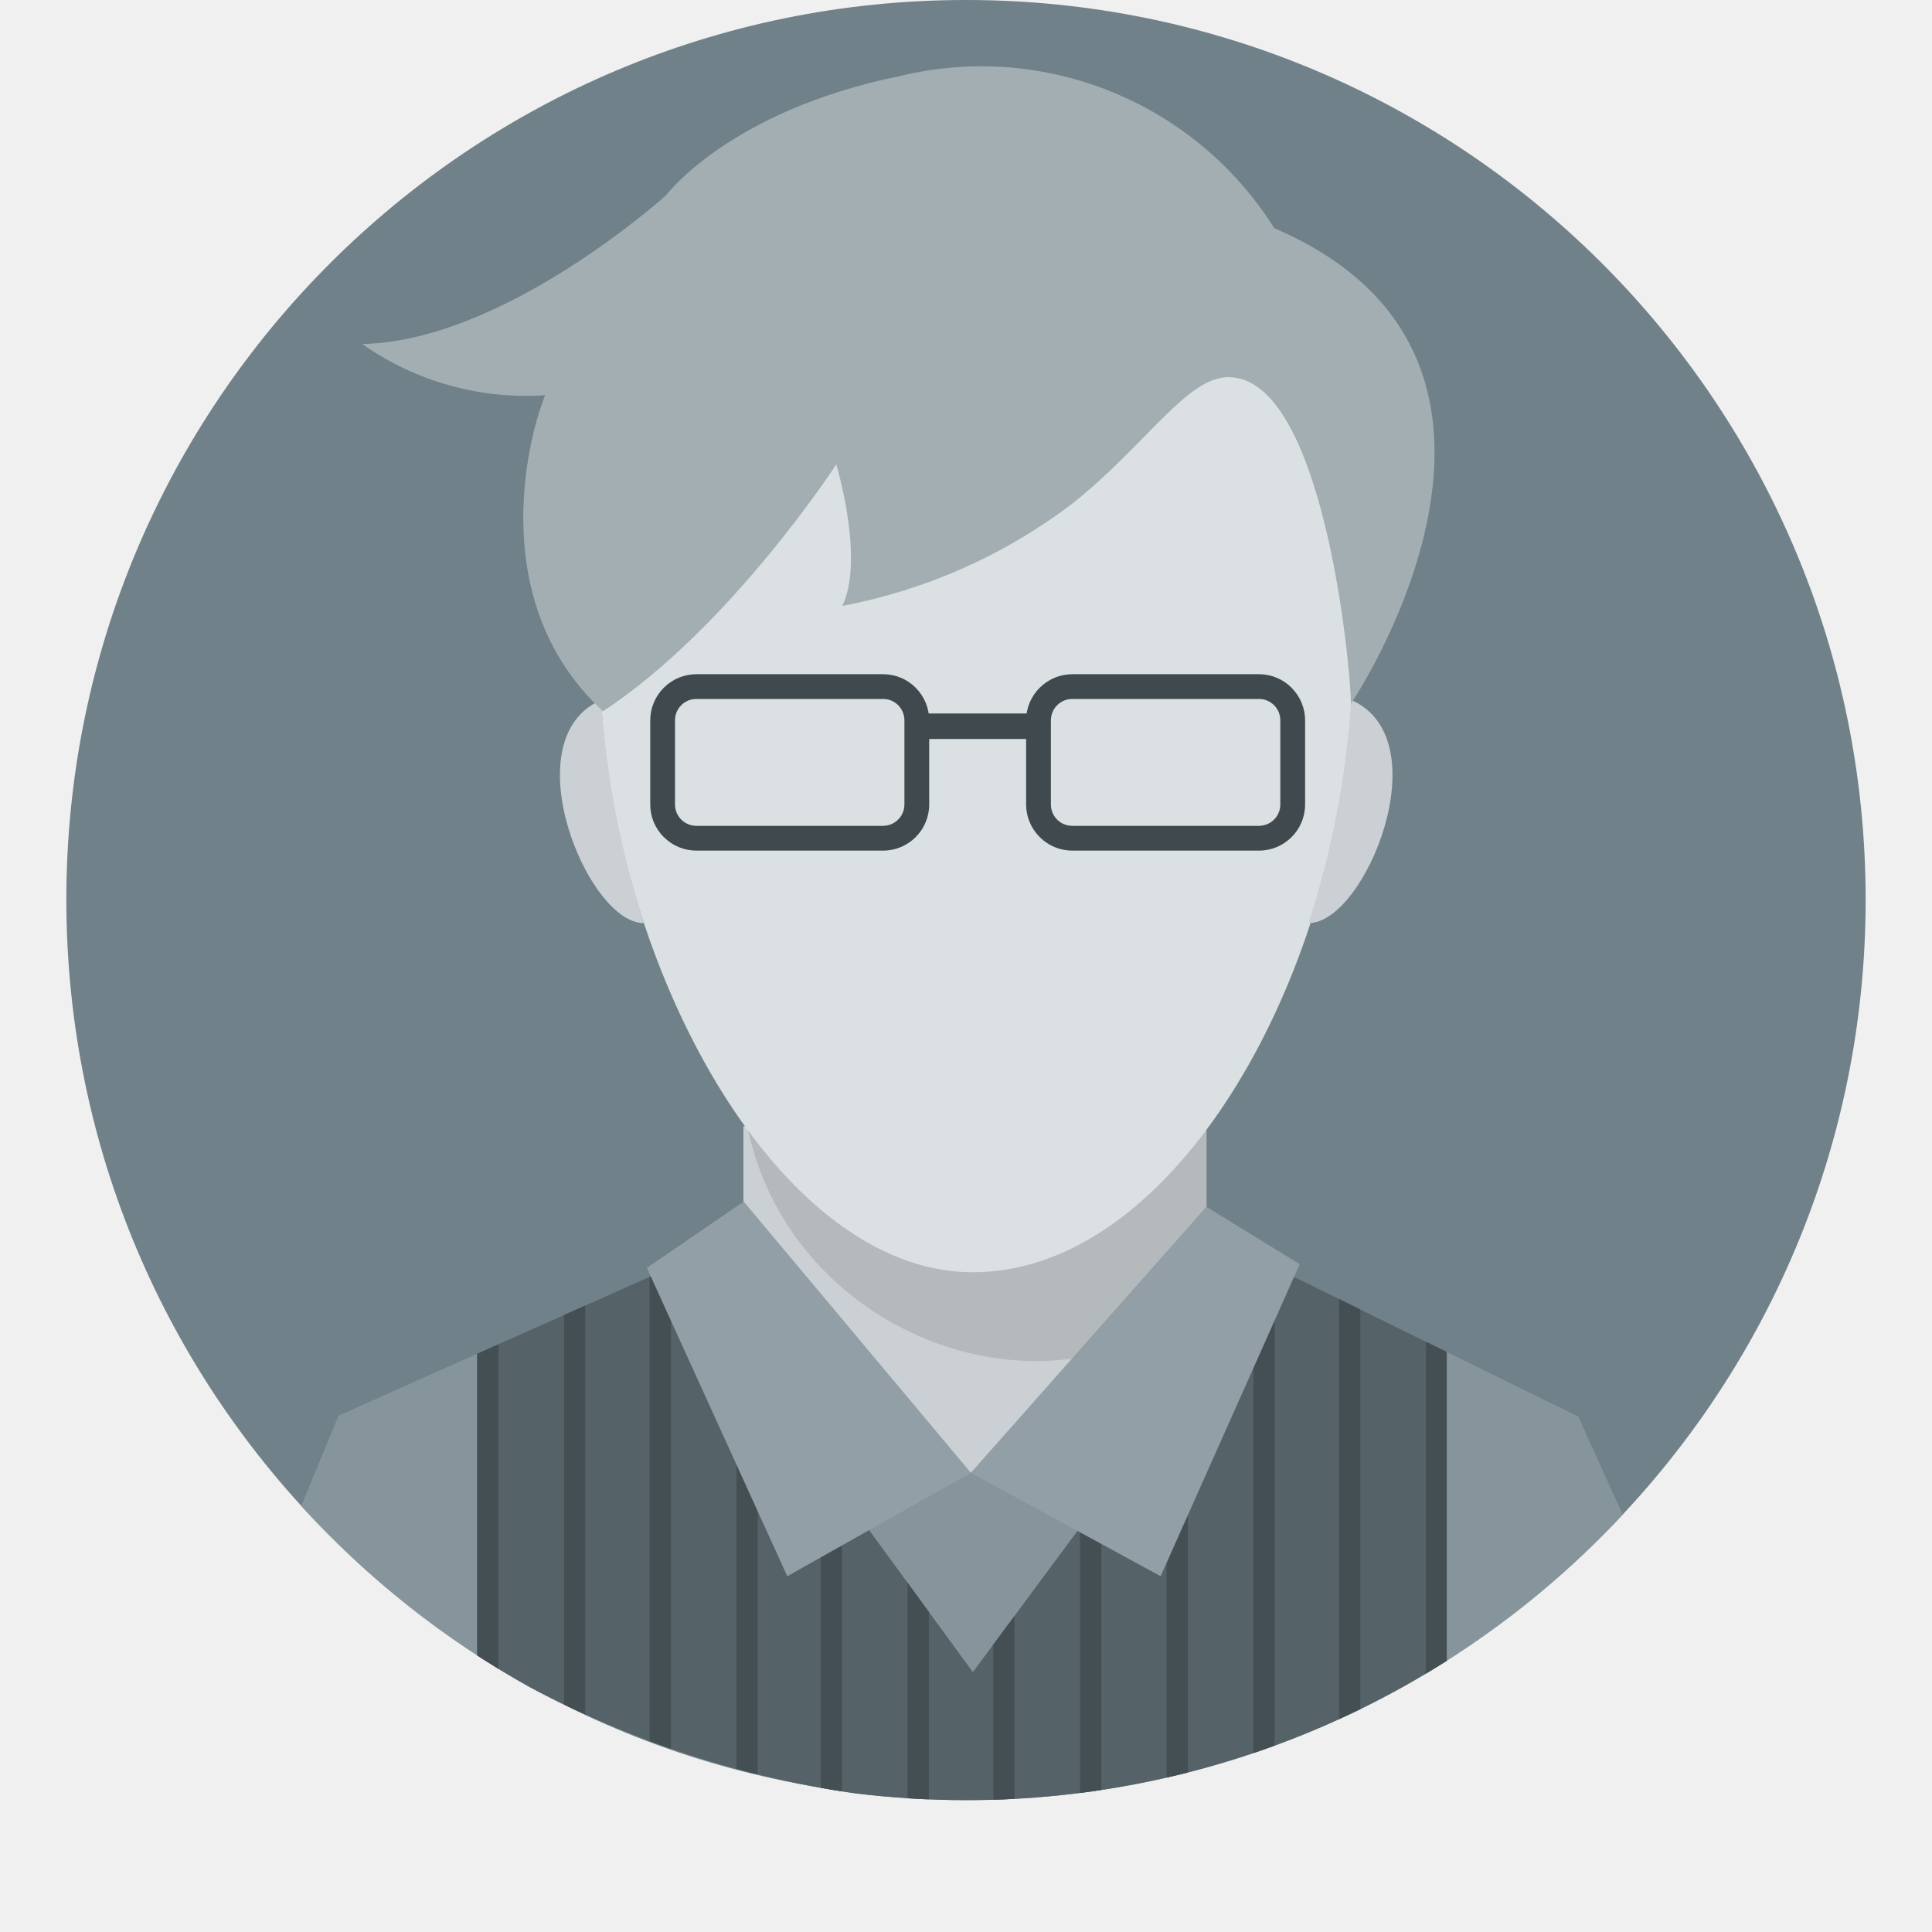
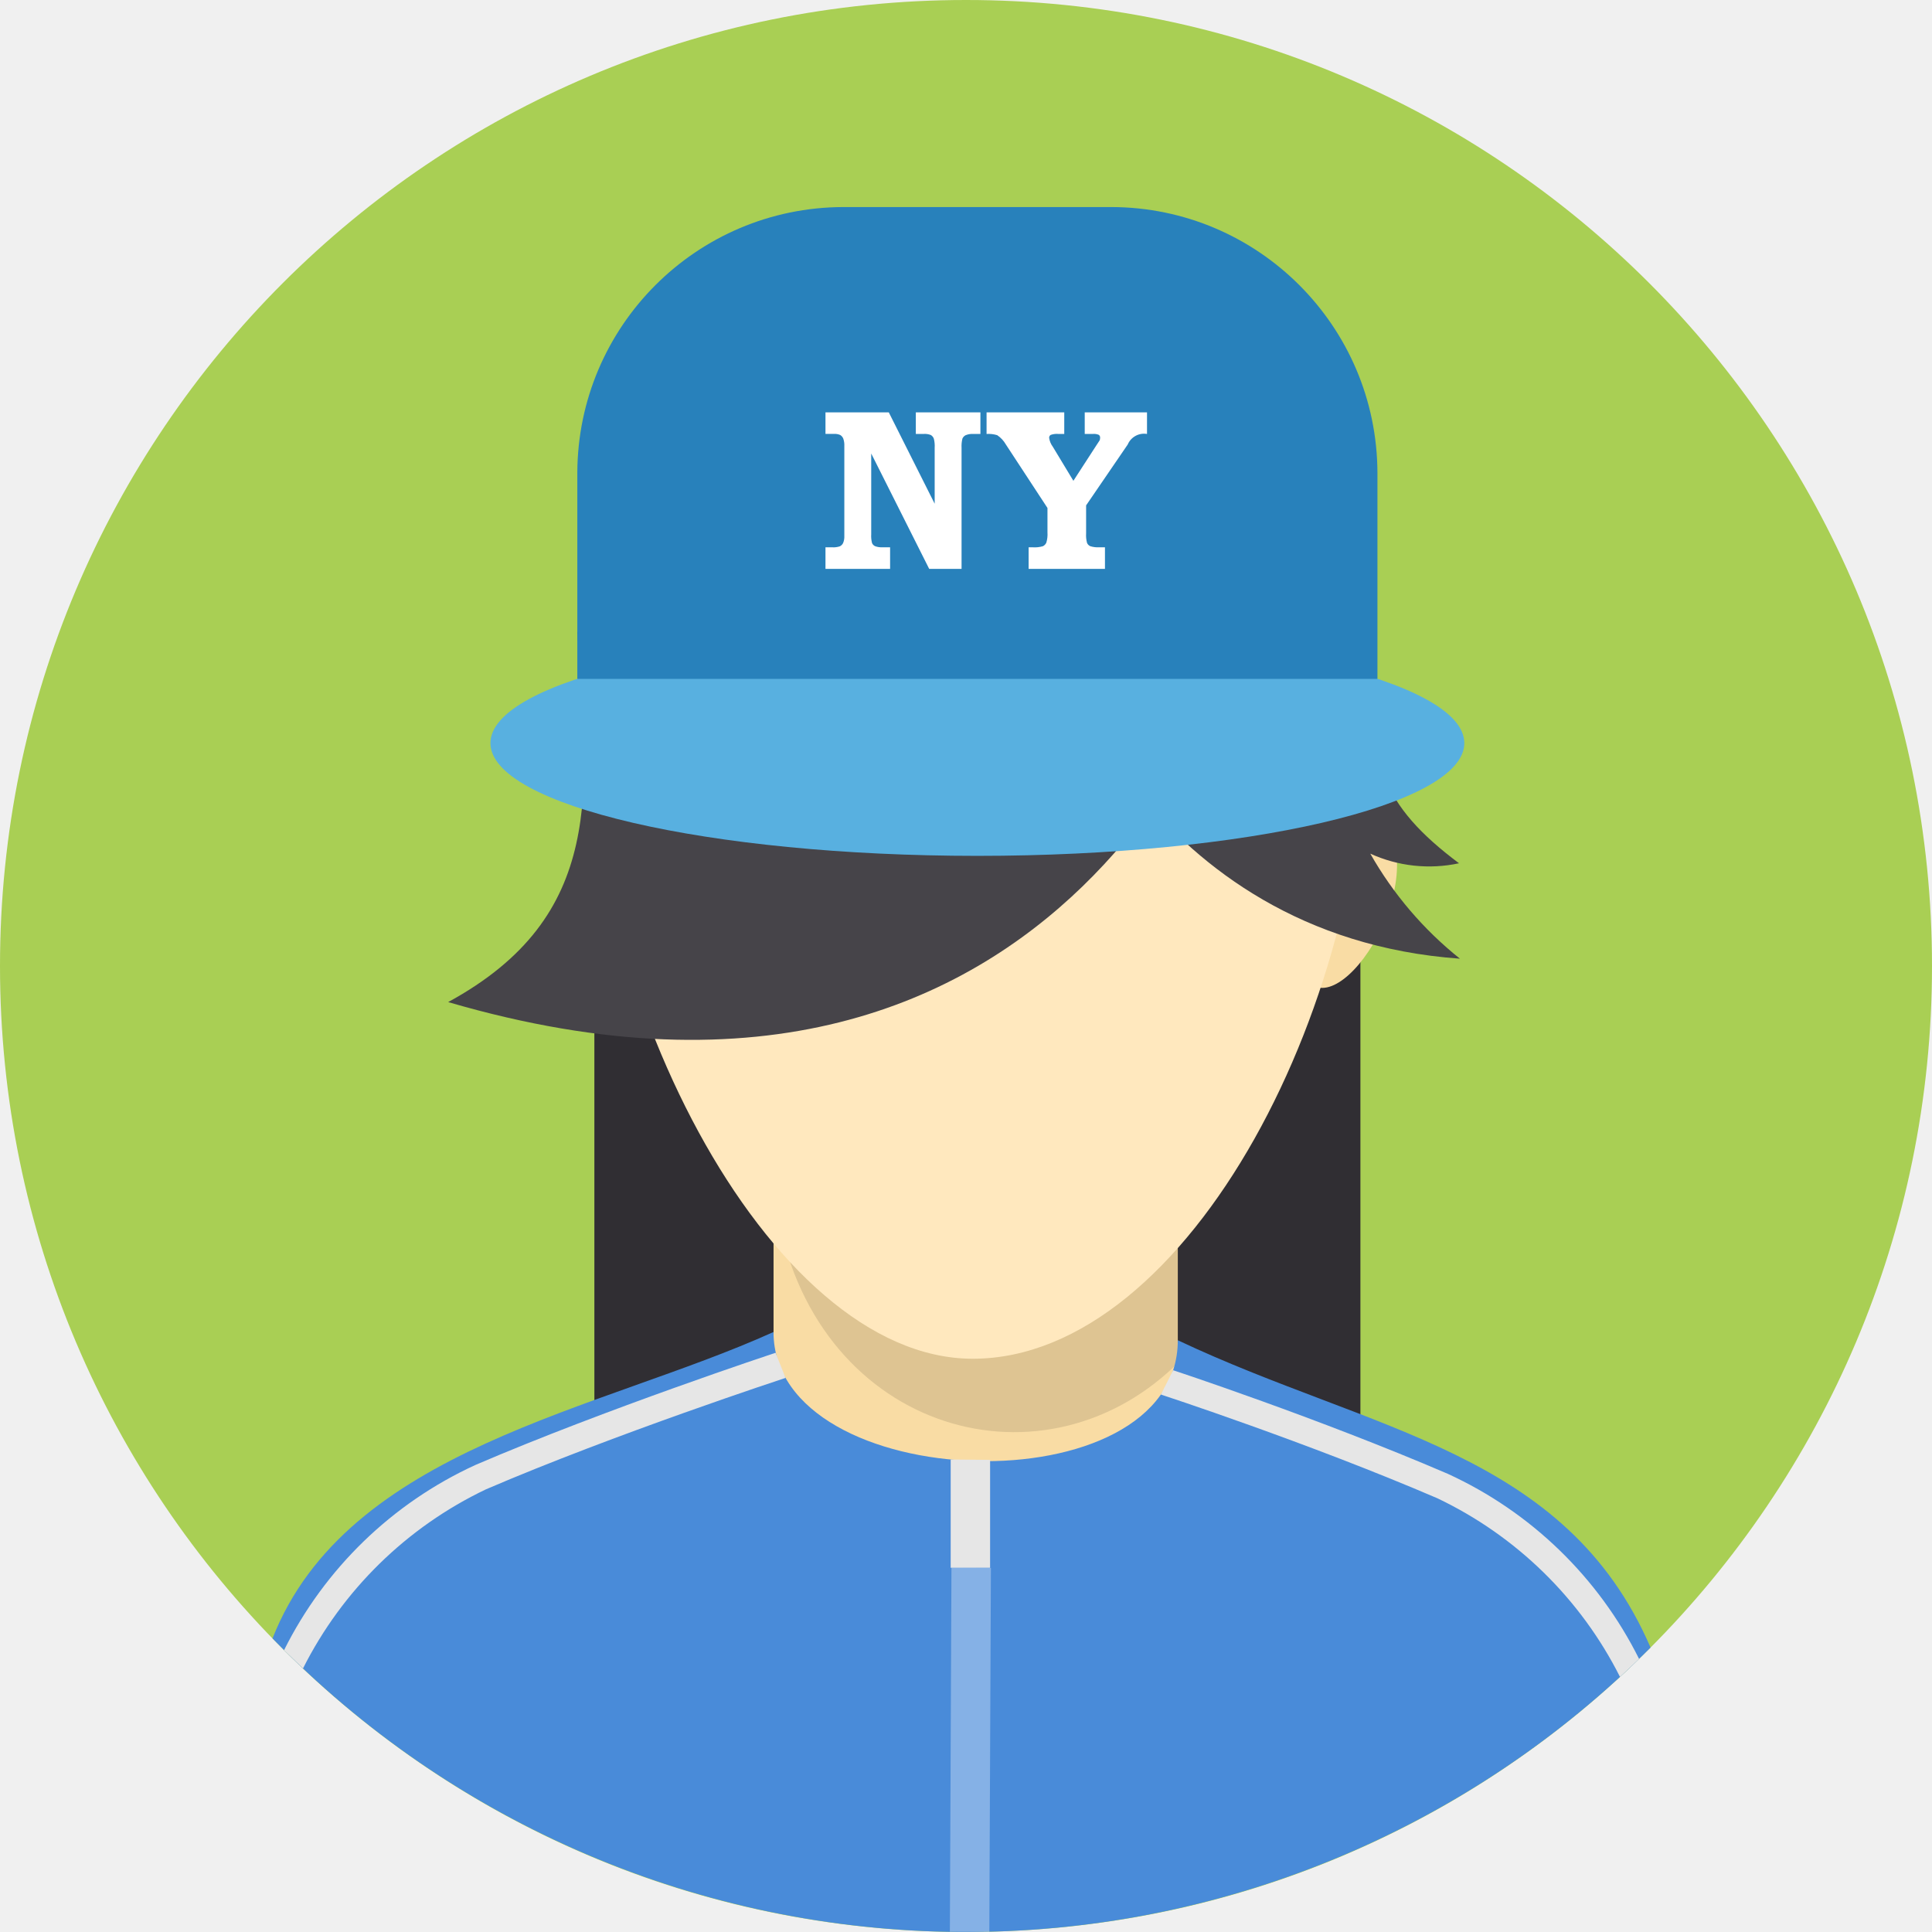
- <svg xmlns="http://www.w3.org/2000/svg" width="288" height="288">
-   <svg width="288" height="288" viewBox="0 0 61.8 66.358">
-     <defs>
-       <clipPath id="a">
-         <path fill="none" d="M53.456 52.022A30.766 30.766 0 0 1 30.9 61.829a31.163 31.163 0 0 1-3.833-.237 34.01 34.01 0 0 1-11.15-3.644 31.007 31.007 0 0 1-7.849-6.225l1.282-3.1 13.91-6.212c.625 3.723 7.806 8.175 7.806 8.175s7.213-3.412 8.087-8.211l12.777 6.281z" clip-rule="evenodd" />
-       </clipPath>
-       <clipPath id="b">
-         <path fill="none" d="M14.112 46.496l6.814-3.042 10.209 13.978 10.328-13.938 5.949 2.831v20.033h-33.3V46.496z" clip-rule="evenodd" />
-       </clipPath>
-     </defs>
-     <g class="color000 svgShape" data-name="Layer 2">
-       <g class="color000 svgShape" data-name="—ÎÓÈ 1">
-         <circle cx="30.9" cy="30.9" r="30.9" fill="#708189" class="color3dbc93 svgShape" />
-         <path fill="#cad0d3" fill-rule="evenodd" d="M23.255 38.68l15.907.121v12.918l-15.907-.121V38.68z" class="colorf9dca4 svgShape" />
-         <path fill-rule="evenodd" d="M39.165 38.778v3.58a7.783 7.783 0 0 1-.098 1.18 6.527 6.527 0 0 1-.395 1.405c-5.374 4.164-13.939.748-15.306-6.365z" class="color000 svgShape" opacity=".11" />
-         <path fill="#dbe0e2" fill-rule="evenodd" d="M31.129 8.432c21.281 0 12.987 35.266 0 35.266-12.266 0-21.281-35.266 0-35.266z" class="colorffe8be svgShape" />
-         <path fill="#cad0d3" fill-rule="evenodd" d="M18.365 24.046c-3.07 1.339-.46 7.686 1.472 7.658a31.972 31.972 0 01-1.472-7.659zM44.135 24.046c3.07 1.339.465 7.686-1.466 7.657a31.978 31.978 0 001.466-7.657z" class="colorf9dca4 svgShape" />
-         <path fill="#a3aeb3" fill-rule="evenodd" d="M44.123 24.17s7.96-11.785-2.636-16.334a11.881 11.881 0 0 0-12.87-5.22C22.775 3.805 20.604 6.7 20.604 6.7s-5.53 5.014-10.44 5.117a9.774 9.774 0 0 0 6.28 1.758c-.672 1.68-1.965 7.21 1.989 10.854 4.368-2.868 8.012-8.477 8.012-8.477s.982 3.257.207 4.86a18.879 18.879 0 0 0 7.922-3.531c2.542-2.036 3.893-4.297 5.31-4.326 3.256-.069 4.213 9.74 4.24 11.216z" class="colorecbe6a svgShape" />
-         <path fill="#86959c" fill-rule="evenodd" d="M53.456 52.022A30.766 30.766 0 0 1 30.9 61.829a31.163 31.163 0 0 1-3.833-.237 34.01 34.01 0 0 1-11.15-3.644 31.007 31.007 0 0 1-7.849-6.225l1.282-3.1 13.91-6.212c.625 3.723 7.806 8.175 7.806 8.175s7.213-3.412 8.087-8.211l12.777 6.281z" class="color498bd9 svgShape" />
-         <g class="color000 svgShape" clip-path="url(#a)">
-           <path fill="#556268" fill-rule="evenodd" d="M14.112 46.496l6.814-3.042 10.209 13.978 10.328-13.938 5.949 2.831v20.033h-33.3V46.496z" class="color545f69 svgShape" />
-           <g class="color000 svgShape" clip-path="url(#b)">
-             <path fill="#444f54" fill-rule="evenodd" d="M37.79 42.881h.732v21.382h-.732V42.881zm-14.775 0h.731v21.382h-.73V42.881zm-2.981 0h.731v21.382h-.731V42.881zm-2.944 0h.731v21.382h-.73V42.881zm-2.981 0h.731v21.382h-.731V42.881zm20.708 0h.731v21.382h-.731V42.881zm-2.981 0h.731v21.382h-.731V42.881zm-2.944 0h.731v21.382h-.731V42.881zm-2.981 0h.731v21.382h-.731V42.881zm20.785 0h.732v21.382h-.732V42.881zm-2.98 0h.73v21.382h-.73V42.881zm-2.944 0h.73v21.382h-.73z" class="color434955 svgShape" />
-           </g>
-         </g>
-         <path fill="#929fa6" fill-rule="evenodd" d="M23.265 41.27l7.802 9.316-6.305 3.553-4.823-10.591 3.326-2.278zM39.155 41.45l-8.088 9.136 6.518 3.553 4.777-10.719-3.207-1.97z" class="color58b0e0 svgShape" />
-         <path fill="#3f494e" fill-rule="evenodd" d="M21.637 23.157h6.416a1.58 1.58 0 011.119.464v.002a1.579 1.579 0 01.464 1.117v2.893a1.585 1.585 0 01-1.583 1.583h-6.416a1.578 1.578 0 01-1.116-.465h-.002a1.58 1.58 0 01-.464-1.118V24.74a1.579 1.579 0 01.464-1.117l.002-.002a1.578 1.578 0 011.116-.464zm6.416.85h-6.416a.735.735 0 00-.517.214l-.001.002a.735.735 0 00-.214.517v2.893a.73.73 0 00.215.517.735.735 0 00.517.215h6.416a.735.735 0 00.732-.732V24.74a.734.734 0 00-.214-.518.731.731 0 00-.518-.215zM34.548 23.157h6.416a1.58 1.58 0 011.118.464v.002a1.579 1.579 0 01.465 1.117v2.893a1.585 1.585 0 01-1.583 1.583h-6.416a1.58 1.58 0 01-1.117-.465l-.001-.002a1.58 1.58 0 01-.465-1.116V24.74a1.58 1.58 0 01.465-1.117l.002-.001a1.58 1.58 0 011.116-.465zm6.416.85h-6.416a.73.73 0 00-.517.214l-.001.002a.729.729 0 00-.214.517v2.893a.73.73 0 00.214.517l.001.001a.73.73 0 00.517.214h6.416a.735.735 0 00.732-.732V24.74a.734.734 0 00-.214-.518h-.001a.731.731 0 00-.517-.215z" class="color464449 svgShape" />
-         <path fill="#3f494e" d="M29.415 24.506h3.845v.876h-3.845z" class="color464449 svgShape" />
-       </g>
+ <svg xmlns="http://www.w3.org/2000/svg" viewBox="0 0 61.8 61.8" id="avatar">
+   <g data-name="Layer 2">
+     <g data-name="—ÎÓÈ 1">
+       <path fill="#ffe8be" fill-rule="evenodd" d="M31.129 8.432c21.281 0 12.988 35.266 0 35.266-12.266 0-21.281-35.266 0-35.266z" />
+       <circle cx="30.9" cy="30.9" r="30.9" fill="#a9cf54" />
+       <path fill="#302e33" d="M19.012 21.716h24.504V48.29H19.013z" />
+       <path fill="#f9dca4" fill-rule="evenodd" d="m24.744 38.68 12.931.121v12.918l-12.931-.121V38.68z" />
+       <path fill-rule="evenodd" d="M37.677 38.778v3.58c0 .297-.002.113-.002.513a1.602 1.602 0 0 1-.112.838c-4.369 4.164-11.618 1.982-12.73-5.131z" opacity=".11" />
+       <path fill="#498bd9" fill-rule="evenodd" d="M52.797 52.701c-2.716-6.287-8.913-6.893-15.122-9.83 0 5.414-12.932 4.979-12.932-.264-5.568 2.52-13.63 3.72-16.026 9.801a30.896 30.896 0 0 0 44.08.293z" />
+       <path fill="#f9dca4" fill-rule="evenodd" d="M43.391 25.54c2.96 1.29.125 6.535-1.303 6.026-2.302-.822 1.164-3.584 1.303-6.027z" />
+       <path fill="#ffe8be" fill-rule="evenodd" d="M31.114 8.666c8.722 0 12.377 6.2 12.601 13.367.307 9.81-5.675 21.43-12.6 21.43-6.56 0-12.706-12.018-12.333-21.928.26-6.953 3.814-12.869 12.332-12.869z" />
+       <path fill="#464449" fill-rule="evenodd" d="M39.736 20.216s-5.163 17.76-25.4 11.838c5.053-2.753 4.488-6.772 4.131-11.838z" />
+       <path fill="#464449" fill-rule="evenodd" d="M33.665 20.548s2.932 9.395 13.035 10.118a11.655 11.655 0 0 1-2.868-3.36 4.54 4.54 0 0 0 2.838.308c-2.456-1.842-3.068-3.339-2.655-6.89s-10.35-.176-10.35-.176z" />
+       <ellipse cx="31.264" cy="23.77" fill="#58b0e0" rx="15.576" ry="3.607" />
+       <path fill="#2881bb" fill-rule="evenodd" d="M26.971 6.623h8.586a8.529 8.529 0 0 1 8.504 8.503v6.59H18.467v-6.59a8.529 8.529 0 0 1 8.504-8.503z" />
+       <path fill="#fff" fill-rule="evenodd" d="M26.405 13.19h2.025l1.468 2.923v-1.79a.937.937 0 0 0-.026-.288.222.222 0 0 0-.097-.12.53.53 0 0 0-.236-.034h-.244v-.691h2.066v.691h-.228a.563.563 0 0 0-.245.04.222.222 0 0 0-.102.107.974.974 0 0 0-.028.294v3.876h-1.035l-1.855-3.692v2.584a.89.89 0 0 0 .027.284.202.202 0 0 0 .096.097.587.587 0 0 0 .241.035h.24v.692h-2.067v-.691h.214a.645.645 0 0 0 .244-.031.224.224 0 0 0 .106-.106.517.517 0 0 0 .039-.226v-2.875a.623.623 0 0 0-.035-.243.238.238 0 0 0-.097-.112.435.435 0 0 0-.204-.034h-.267v-.69zm5.153 0h2.485v.691h-.186a.58.58 0 0 0-.247.03.102.102 0 0 0-.05.098.615.615 0 0 0 .116.28l.659 1.091.733-1.131a7.27 7.27 0 0 0 .108-.164.239.239 0 0 0 .014-.082.105.105 0 0 0-.041-.093.395.395 0 0 0-.194-.029h-.257v-.691h1.992v.691a.568.568 0 0 0-.617.338l-1.331 1.947v.894a.945.945 0 0 0 .03.308.202.202 0 0 0 .105.104.806.806 0 0 0 .291.034h.177v.692h-2.442v-.691h.131a.926.926 0 0 0 .326-.035.228.228 0 0 0 .11-.115.918.918 0 0 0 .036-.325v-.783l-1.33-2.03a.886.886 0 0 0-.278-.299.967.967 0 0 0-.34-.039z" />
+       <path fill="#e6e6e6" fill-rule="evenodd" d="m30.41 46.686 1.261.012v3.45H30.41v-3.462z" />
+       <path fill="#fff" d="m30.384 61.79.051-11.642 1.262.005-.051 11.642z" opacity=".33" />
+       <path fill="#e6e6e6" fill-rule="evenodd" d="M9.086 52.785a12.8 12.8 0 0 1 6.118-5.923c4.156-1.787 9.588-3.585 9.604-3.59l.32.804c-.015.005-5.457 1.79-9.588 3.566a12.647 12.647 0 0 0-5.848 5.728zM52.43 53.064a12.792 12.792 0 0 0-6.116-5.919c-4.156-1.787-8.773-3.31-8.788-3.314l-.392.777c.015.005 4.714 1.542 8.844 3.318a12.62 12.62 0 0 1 5.842 5.714l.375-.35z" />
    </g>
-   </svg>
+   </g>
</svg>
